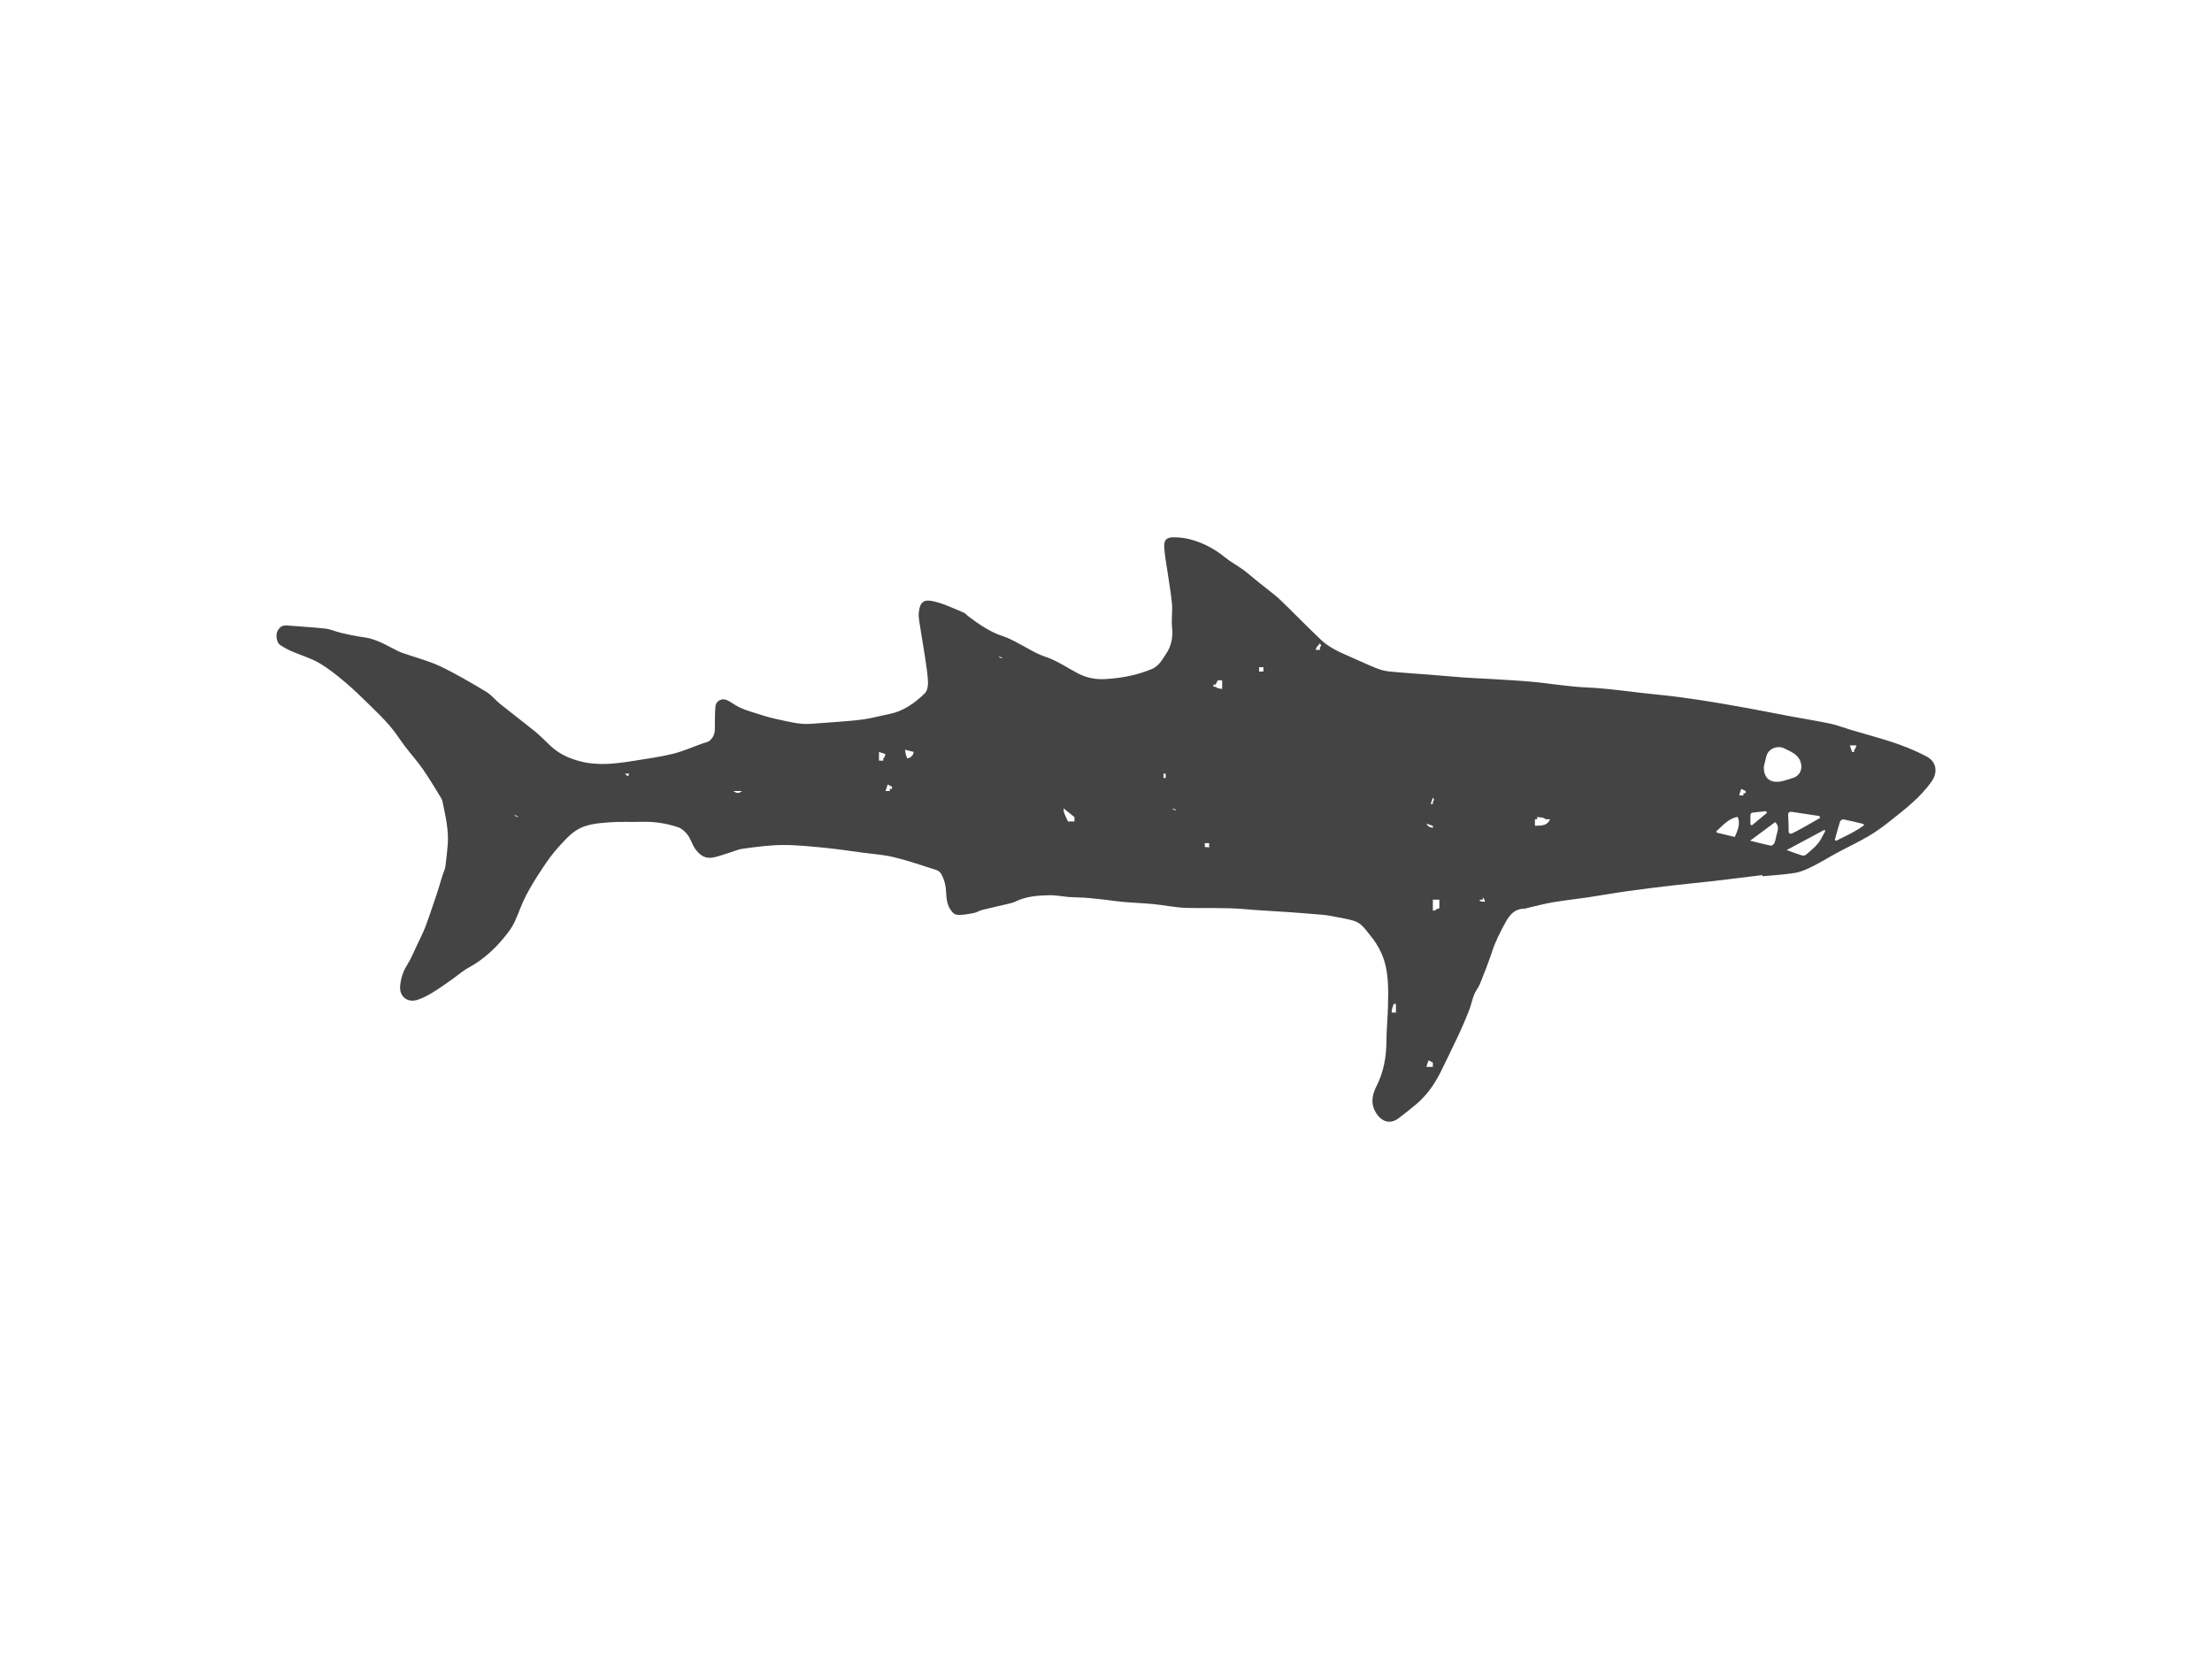
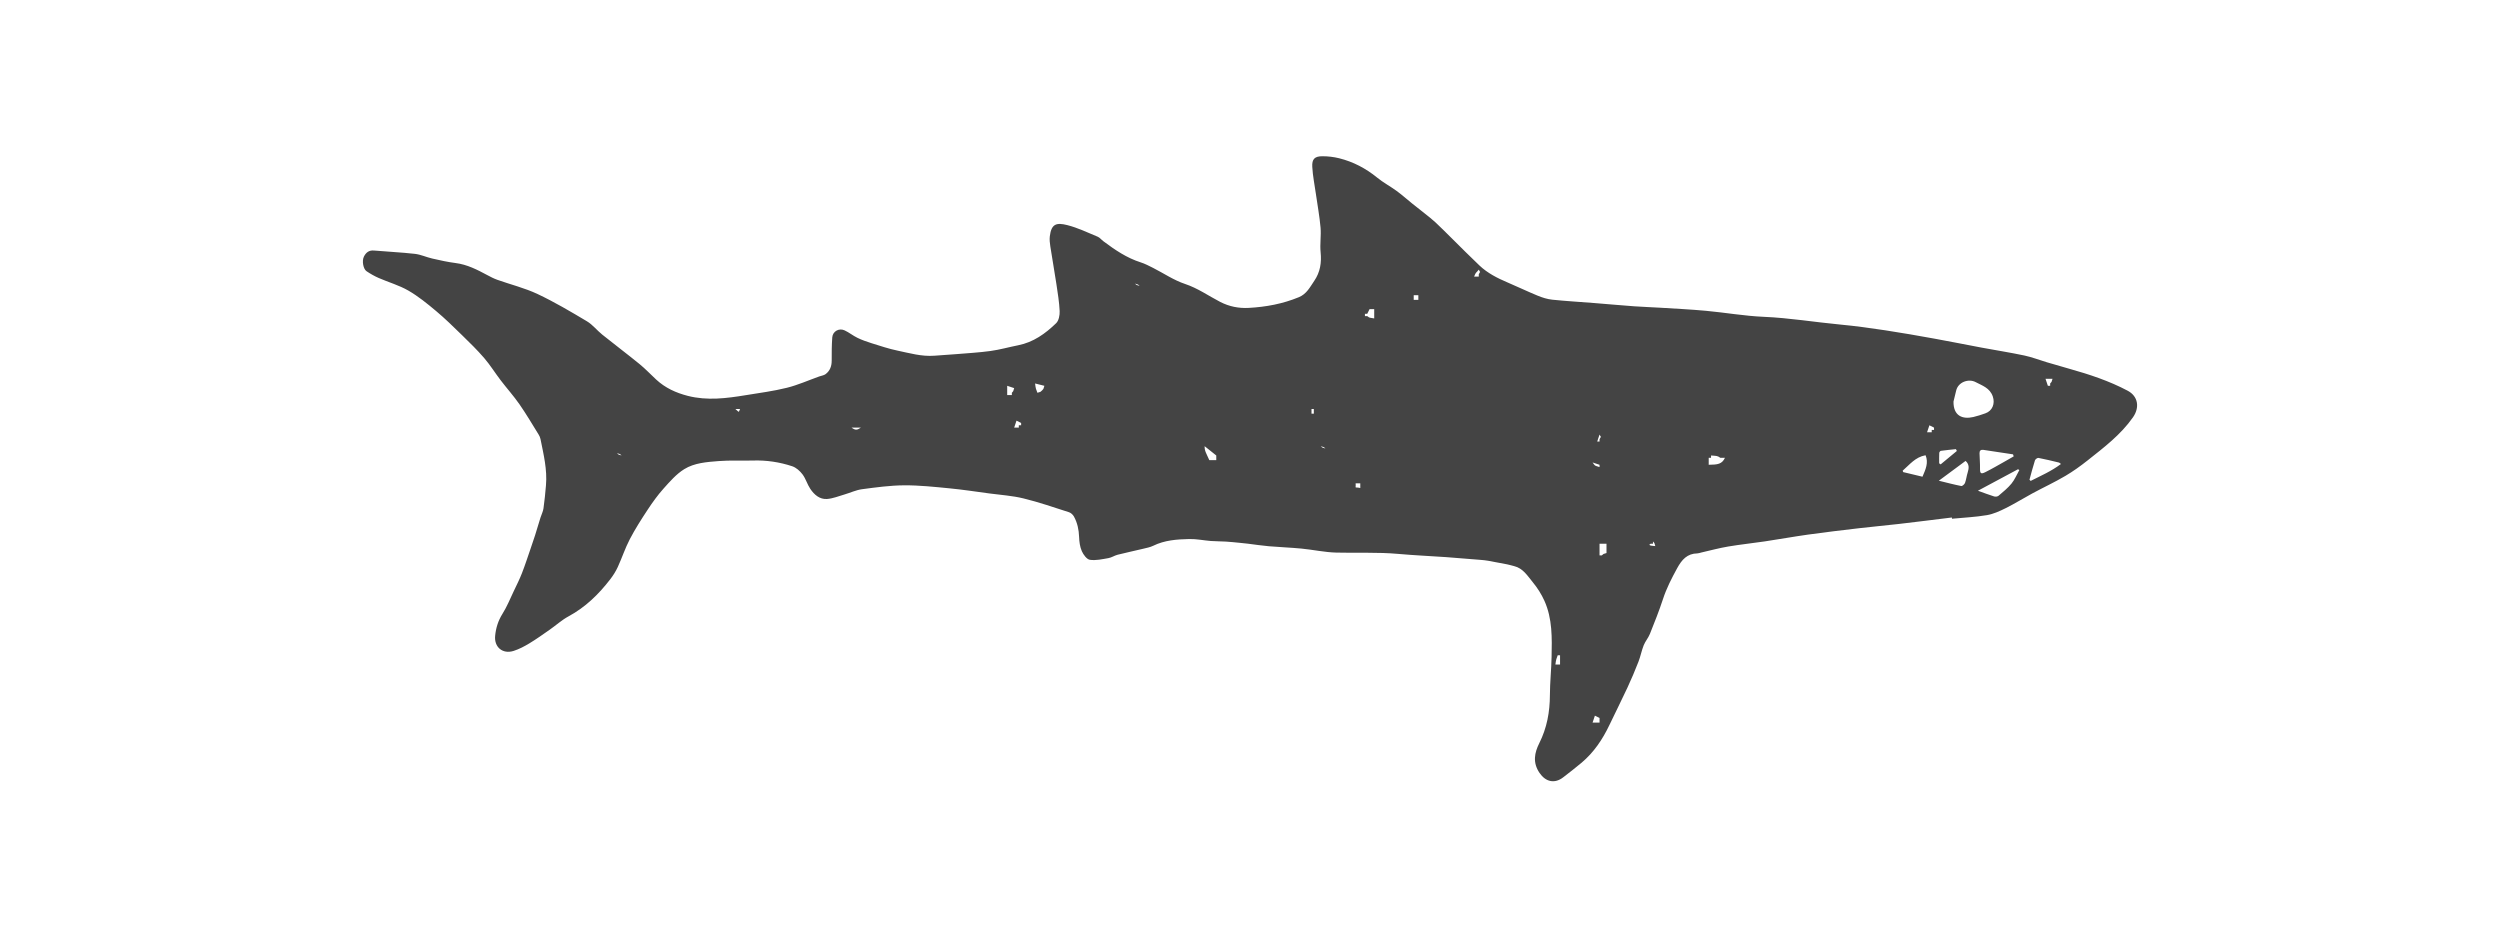
- <svg xmlns="http://www.w3.org/2000/svg" version="1.1" id="Layer_1" x="0px" y="0px" width="800px" height="600px" viewBox="0 0 800 600" enable-background="new 0 0 800 600" xml:space="preserve">
-   <path fill-rule="evenodd" clip-rule="evenodd" fill="#444444" d="M696.809,273.609c-6.209-3.294-12.886-5.5-19.651-7.398  c-2.583-0.725-5.16-1.475-7.733-2.241c-2.51-0.748-4.97-1.72-7.523-2.262c-4.779-1.013-9.611-1.766-14.418-2.662  c-5.333-0.997-10.652-2.078-15.993-3.041c-5.556-1.003-11.114-1.988-16.694-2.831c-5.051-0.763-10.118-1.462-15.203-1.941  c-8.631-0.813-17.189-2.246-25.883-2.617c-6.504-0.278-12.969-1.427-19.466-2.028c-5.183-0.479-10.384-0.729-15.579-1.054  c-2.906-0.183-5.816-0.259-8.72-0.472c-4.489-0.327-8.97-0.743-13.459-1.099c-4.755-0.378-9.521-0.646-14.265-1.138  c-1.666-0.172-3.341-0.703-4.902-1.341c-3.443-1.41-6.795-3.036-10.223-4.49c-3.44-1.461-6.752-3.137-9.485-5.72  c-3.14-2.969-6.175-6.052-9.252-9.084c-1.863-1.832-3.69-3.7-5.602-5.48c-1.188-1.109-2.489-2.098-3.758-3.118  c-1.4-1.129-2.831-2.222-4.231-3.351c-1.729-1.391-3.381-2.881-5.171-4.188c-2.146-1.566-4.529-2.827-6.58-4.501  c-3.833-3.129-8.089-5.363-12.859-6.552c-1.833-0.457-3.771-0.685-5.664-0.681c-2.62,0.004-3.585,0.934-3.43,3.611  c0.175,3.06,0.79,6.095,1.224,9.14c0.537,3.795,1.241,7.576,1.575,11.389c0.239,2.753-0.261,5.576,0.021,8.322  c0.365,3.544-0.153,6.769-2.161,9.699c-1.433,2.092-2.557,4.409-5.18,5.497c-5.449,2.257-11.142,3.312-16.969,3.626  c-3.363,0.18-6.586-0.436-9.693-2.048c-3.927-2.041-7.537-4.615-11.854-6.051c-3.79-1.26-7.212-3.608-10.819-5.436  c-1.36-0.689-2.733-1.404-4.18-1.864c-4.723-1.5-8.723-4.24-12.628-7.159c-0.658-0.491-1.199-1.22-1.925-1.52  c-3.381-1.396-6.723-3.02-10.241-3.911c-3.746-0.949-5.41-0.41-5.93,3.758c-0.14,1.121-0.005,2.302,0.17,3.43  c0.653,4.259,1.416,8.502,2.059,12.763c0.457,3.036,0.955,6.083,1.097,9.14c0.062,1.36-0.287,3.196-1.18,4.064  c-3.637,3.532-7.717,6.468-12.878,7.48c-3.112,0.611-6.183,1.495-9.316,1.926c-3.905,0.539-7.859,0.753-11.795,1.081  c-2.402,0.2-4.81,0.34-7.214,0.522c-4.274,0.323-8.351-0.872-12.449-1.726c-2.988-0.622-5.903-1.61-8.825-2.52  c-1.607-0.5-3.211-1.071-4.723-1.803c-1.509-0.729-2.841-1.829-4.361-2.532c-1.889-0.873-4.017,0.35-4.159,2.388  c-0.183,2.604-0.201,5.223-0.189,7.835c0.01,1.878-0.578,3.462-2.064,4.583c-0.581,0.437-1.421,0.525-2.14,0.782  c-3.646,1.302-7.217,2.908-10.956,3.837c-4.562,1.133-9.257,1.743-13.907,2.501c-6.512,1.061-13.017,1.917-19.587,0.234  c-4.007-1.025-7.629-2.682-10.68-5.496c-1.888-1.741-3.652-3.633-5.639-5.252c-4.154-3.389-8.444-6.609-12.623-9.967  c-1.784-1.435-3.244-3.354-5.177-4.505c-5.466-3.258-10.965-6.52-16.712-9.227c-4.33-2.037-9.07-3.196-13.606-4.806  c-1.179-0.419-2.303-1.011-3.41-1.604c-3.394-1.817-6.783-3.57-10.705-4.064c-2.657-0.334-5.286-0.932-7.901-1.528  c-1.965-0.447-3.858-1.351-5.837-1.575c-4.61-0.522-9.256-0.719-13.879-1.131c-1.723-0.153-2.718,0.752-3.383,2.072  c-0.712,1.414-0.223,4.171,0.881,4.917c1.308,0.883,2.703,1.675,4.148,2.305c3.323,1.452,6.888,2.453,10.001,4.249  c3.348,1.93,6.404,4.424,9.382,6.919c3.063,2.565,5.924,5.38,8.789,8.174c2.569,2.506,5.152,5.021,7.49,7.738  c2.025,2.354,3.674,5.028,5.564,7.504c2.087,2.733,4.399,5.306,6.361,8.124c2.312,3.323,4.361,6.83,6.5,10.271  c0.28,0.452,0.507,0.972,0.611,1.491c1.032,5.162,2.313,10.304,1.85,15.639c-0.227,2.612-0.472,5.228-0.843,7.821  c-0.15,1.054-0.681,2.046-1.004,3.078c-0.625,2.002-1.208,4.016-1.841,6.013c-0.475,1.503-0.989,2.989-1.504,4.479  c-0.962,2.779-1.865,5.585-2.933,8.324c-0.804,2.064-1.802,4.054-2.758,6.056c-1.236,2.589-2.313,5.285-3.833,7.698  c-1.461,2.32-2.208,4.767-2.473,7.405c-0.387,3.853,2.548,6.314,6.264,5.124c1.853-0.595,3.633-1.535,5.307-2.546  c2.38-1.44,4.65-3.067,6.935-4.661c2.107-1.468,4.039-3.244,6.279-4.454c5.758-3.106,10.284-7.525,14.203-12.641  c0.961-1.256,1.825-2.627,2.483-4.062c1.427-3.107,2.495-6.39,4.071-9.411c1.789-3.427,3.883-6.709,6.015-9.942  c1.641-2.486,3.391-4.938,5.374-7.149c2.14-2.388,4.33-4.928,7.004-6.585c3.465-2.153,7.703-2.43,11.729-2.747  c3.826-0.301,7.69-0.064,11.535-0.183c4.547-0.143,8.986,0.521,13.266,1.938c1.34,0.443,2.626,1.605,3.498,2.766  c1.1,1.467,1.597,3.373,2.631,4.902c1.319,1.949,3.159,3.583,5.646,3.403c1.982-0.146,3.921-0.952,5.864-1.517  c1.994-0.58,3.929-1.513,5.957-1.784c4.729-0.632,9.496-1.291,14.253-1.322c5.134-0.033,10.282,0.531,15.407,1.026  c4.476,0.433,8.927,1.118,13.386,1.718c3.857,0.516,7.784,0.761,11.548,1.68c5.206,1.271,10.295,3.032,15.404,4.669  c0.653,0.21,1.33,0.833,1.669,1.446c1.178,2.137,1.667,4.459,1.753,6.921c0.059,1.621,0.276,3.342,0.919,4.799  c0.524,1.195,1.681,2.776,2.739,2.93c2.021,0.296,4.188-0.213,6.263-0.57c1.062-0.18,2.026-0.865,3.083-1.134  c2.854-0.724,5.739-1.331,8.602-2.021c1.169-0.282,2.393-0.503,3.457-1.024c3.859-1.893,8.023-2.18,12.179-2.276  c2.438-0.057,4.884,0.473,7.333,0.664c1.674,0.131,3.359,0.094,5.037,0.198c1.578,0.097,3.15,0.271,4.726,0.423  c0.905,0.088,1.812,0.18,2.715,0.29c2.384,0.29,4.763,0.661,7.158,0.868c3.656,0.314,7.33,0.436,10.98,0.79  c3.933,0.382,7.838,1.25,11.771,1.353c7,0.183,14.01-0.184,21.012,0.448c5.362,0.484,10.746,0.71,16.117,1.086  c3.876,0.274,7.749,0.604,11.625,0.922c0.868,0.073,1.742,0.156,2.6,0.31c2.147,0.376,4.292,0.785,6.433,1.209  c0.795,0.156,1.574,0.406,2.365,0.597c3.04,0.737,4.551,3.322,6.324,5.465c1.551,1.874,2.903,4.005,3.906,6.223  c2.752,6.088,2.58,12.628,2.442,19.114c-0.088,4.263-0.554,8.523-0.566,12.783c-0.021,5.736-0.997,11.134-3.61,16.341  c-1.578,3.145-2.314,6.505,0.127,10.05c2.029,2.951,5.042,3.718,7.945,1.476c2.112-1.629,4.228-3.261,6.268-4.98  c4.132-3.483,7.072-7.868,9.381-12.712c2.024-4.244,4.143-8.445,6.124-12.708c1.33-2.862,2.562-5.771,3.706-8.712  c0.707-1.809,1.057-3.755,1.771-5.559c0.538-1.347,1.559-2.502,2.1-3.849c1.564-3.909,3.134-7.828,4.438-11.827  c1.199-3.669,2.94-7.021,4.779-10.389c1.575-2.882,3.379-4.971,6.873-5.021c0.43-0.006,0.854-0.199,1.285-0.296  c3.034-0.688,6.045-1.508,9.109-2.026c4.102-0.696,8.249-1.115,12.367-1.731c4.876-0.73,9.73-1.615,14.611-2.295  c5.758-0.804,11.531-1.492,17.303-2.167c4.464-0.523,8.945-0.916,13.41-1.436c5.985-0.693,11.964-1.454,17.941-2.185  c0.017,0.14,0.032,0.279,0.049,0.419c3.933-0.379,7.899-0.559,11.786-1.215c2.204-0.371,4.36-1.36,6.387-2.371  c3.072-1.529,5.991-3.362,9.016-4.991c3.709-1.994,7.545-3.774,11.165-5.913c2.6-1.535,5.067-3.298,7.465-5.201  c5.58-4.428,11.255-8.705,15.383-14.609C700.916,279.3,700.384,275.507,696.809,273.609z M185.923,294.727  c1.445,0.508,0.711,0.057,1.566,0.787C186.04,295.008,186.778,295.459,185.923,294.727z M225.981,279.803c0.523,0,1.047,0,1.574,0  C226.974,281.262,227.22,280.779,225.981,279.803z M265.259,286.088c1.051,0,2.098,0,3.145,0  C267.13,286.977,266.544,287.023,265.259,286.088z M319.466,275.088c-0.523,0-1.051,0-1.574,0c0-1.045,0-2.092,0-3.141  c0.785,0.264,1.574,0.527,2.359,0.785c-0.512,1.447-0.059,0.713-0.785,1.572C319.466,274.564,319.466,274.828,319.466,275.088z   M322.603,285.303c-0.258,0-0.52,0-0.785,0c0,0.262,0,0.525,0,0.785c-0.516,0-1.043,0-1.566,0c0.262-0.785,0.523-1.572,0.785-2.357  c0.527,0.264,1.047,0.521,1.566,0.785C322.603,284.779,322.603,285.039,322.603,285.303z M329.673,273.52  c-0.855,0.727-0.102,0.295-1.566,0.785c-0.449-1.199-0.582-1.297-0.785-3.143c1.043,0.262,2.094,0.525,3.141,0.785  C329.954,273.395,330.407,272.662,329.673,273.52z M361.099,237.381c1.445,0.508,0.711,0.061,1.57,0.787  C361.224,237.662,361.958,238.113,361.099,237.381z M388.595,297.084c-0.789,0-1.57,0-2.355,0c-1.062-2.396-1.625-3.09-1.578-4.711  c1.316,1.045,2.621,2.094,3.934,3.141C388.595,296.035,388.595,296.559,388.595,297.084z M421.587,281.375c-0.262,0-0.527,0-0.785,0  c0-0.525,0-1.049,0-1.572c0.258,0,0.523,0,0.785,0C421.587,280.326,421.587,280.85,421.587,281.375z M423.942,292.373  c1.449,0.506,0.715,0.053,1.57,0.781C424.063,292.646,424.798,293.102,423.942,292.373z M437.298,306.51  c-2.176-0.469-1.426,0.443-1.574-1.568c0.523,0,1.047,0,1.574,0C437.298,305.465,437.298,305.99,437.298,306.51z M442.009,249.164  c-1.672-0.285-1.48-0.104-2.359-0.783c-0.258,0-0.516,0-0.781,0c0-0.262,0-0.525,0-0.785c0.266,0,0.523,0,0.781,0  c0.266-0.523,0.527-1.045,0.785-1.568c0.527,0,1.051,0,1.574,0C442.009,247.072,442.009,248.119,442.009,249.164z M456.935,242.879  c-0.523,0-1.047,0-1.57,0c0-0.521,0-1.045,0-1.568c0.523,0,1.047,0,1.57,0C456.935,241.834,456.935,242.357,456.935,242.879z   M477.364,234.24c0,0.264,0,0.523,0,0.787c-0.527,0-1.051,0-1.578,0c0.684-1.754,0.672-1.121,1.578-2.355  C478.024,233.994,477.95,232.939,477.364,234.24z M504.856,366.213c-0.527,0-1.047,0-1.574,0c0.23-1.832,0.352-1.949,0.785-3.145  c0.262,0,0.527,0,0.789,0C504.856,364.119,504.856,365.164,504.856,366.213z M518.208,288.441c0.66,1.328,0.59,0.275,0,1.572  c0,0.264,0,0.523,0,0.787c-0.258,0-0.523,0-0.785,0C517.685,290.014,517.95,289.229,518.208,288.441z M518.208,298.656  c0,0.264,0,0.523,0,0.787c-1.871-0.635-1.352-0.256-2.355-1.572C516.638,298.135,517.423,298.395,518.208,298.656z M518.208,385.854  c-0.785,0-1.57,0-2.355,0c0.262-0.785,0.52-1.572,0.785-2.359c0.523,0.264,1.047,0.527,1.57,0.787  C518.208,384.803,518.208,385.326,518.208,385.854z M520.563,328.504c-1.449,0.508-0.711,0.061-1.566,0.789  c-0.266,0-0.527,0-0.789,0c0-1.312,0-2.621,0-3.926c0.789,0,1.57,0,2.355,0C520.563,326.412,520.563,327.459,520.563,328.504z   M535.489,325.367c0.266,0,0.523,0,0.785,0c0-0.264,0-0.525,0-0.787c0.73,0.857,0.297,0.104,0.789,1.57  C537.063,326.15,534.009,326.043,535.489,325.367z M555.13,298.656c0-0.785,0-1.572,0-2.357c0.262,0,0.52,0,0.785,0  c0-0.264,0-0.527,0-0.785c1.844,0.145,2.203,0.07,3.141,0.785c0.523,0,1.047,0,1.57,0  C559.599,298.457,558.188,298.611,555.13,298.656z M627.42,302.694c-2.14-0.514-4.333-1.037-6.526-1.562  c-0.06-0.158-0.115-0.317-0.175-0.478c2.336-2.008,4.244-4.597,7.747-5.223C629.517,297.969,628.495,300.192,627.42,302.694z   M631.325,286.871c-0.258,0-0.523,0-0.781,0c0,0.262,0,0.525,0,0.789c-0.527,0-1.051,0-1.574,0c0.266-0.789,0.523-1.572,0.789-2.357  c0.52,0.262,1.043,0.525,1.566,0.785C631.325,286.352,631.325,286.611,631.325,286.871z M658.267,295.817  c-0.997,0.572-1.986,1.152-2.991,1.712c-2.188,1.223-4.353,2.502-6.594,3.62c-1.54,0.77-1.842,0.425-1.807-1.348  c0.029-1.678-0.123-3.357-0.166-5.035c-0.024-0.903,0.44-1.282,1.346-1.145c3.328,0.508,6.656,1.005,9.986,1.508  C658.116,295.357,658.191,295.588,658.267,295.817z M633.089,294.644c0.014-0.252,0.319-0.672,0.534-0.701  c1.696-0.233,3.4-0.396,5.105-0.575c0.104,0.204,0.212,0.408,0.319,0.615c-1.828,1.514-3.655,3.027-5.486,4.543  c-0.164-0.124-0.33-0.244-0.497-0.365C633.064,296.989,633.032,295.814,633.089,294.644z M642.698,301.294  c-0.368,1.143-0.476,2.371-0.89,3.489c-0.172,0.468-0.914,1.123-1.274,1.054c-2.436-0.474-4.841-1.118-7.585-1.788  c3.247-2.405,6.145-4.552,9.045-6.701C643.278,298.454,643.174,299.808,642.698,301.294z M637.911,277.272  c0.296-1.215,0.61-2.426,0.887-3.646c0.68-3.014,4.252-4.15,6.551-2.947c2.284,1.197,4.854,1.99,5.846,4.867  c0.831,2.406-0.107,4.882-2.519,5.72c-1.338,0.467-2.688,0.924-4.066,1.241C640.9,283.362,637.836,282.083,637.911,277.272z   M657.522,305.02c-1.259,1.54-2.853,2.816-4.379,4.118c-0.331,0.282-1.046,0.365-1.486,0.229c-1.707-0.524-3.376-1.175-5.486-1.931  c4.696-2.516,9.126-4.892,13.556-7.267c0.15,0.091,0.304,0.18,0.454,0.269C659.312,301.979,658.624,303.67,657.522,305.02z   M671.392,269.59c-0.508,1.451-0.055,0.713-0.793,1.572c0,0.262,0,0.525,0,0.785c-0.254,0-0.516,0-0.781,0  c-0.262-0.785-0.52-1.572-0.785-2.357C669.817,269.59,670.599,269.59,671.392,269.59z M664.008,304.113  c-0.134-0.131-0.269-0.266-0.405-0.4c0.604-2.188,1.166-4.388,1.854-6.55c0.121-0.381,0.839-0.895,1.183-0.83  c2.339,0.446,4.647,1.026,6.962,1.578c0.143,0.032,0.255,0.183,0.65,0.479C671.005,300.833,667.451,302.372,664.008,304.113z" />
+ <svg xmlns="http://www.w3.org/2000/svg" version="1.1" id="Layer_1" x="0px" y="0px" width="800px" height="300px" viewBox="0 150 800 300" enable-background="new 0 150 800 300" xml:space="preserve">
+   <path fill="#444444" d="M680.852,275.029c-5.875-3.117-12.193-5.206-18.594-7.001c-2.443-0.687-4.883-1.394-7.316-2.121  c-2.373-0.708-4.703-1.625-7.119-2.14c-4.523-0.958-9.098-1.671-13.643-2.518c-5.047-0.945-10.08-1.967-15.135-2.879  c-5.258-0.948-10.518-1.88-15.797-2.677c-4.779-0.724-9.574-1.384-14.385-1.837c-8.168-0.77-16.266-2.127-24.492-2.476  c-6.155-0.264-12.272-1.35-18.419-1.919c-4.904-0.455-9.826-0.689-14.742-0.996c-2.75-0.174-5.505-0.248-8.251-0.449  c-4.248-0.308-8.487-0.702-12.736-1.039c-4.499-0.356-9.008-0.613-13.497-1.077c-1.577-0.162-3.162-0.665-4.639-1.27  c-3.259-1.332-6.43-2.873-9.676-4.248c-3.254-1.381-6.388-2.968-8.974-5.413c-2.971-2.808-5.843-5.726-8.754-8.596  c-1.763-1.732-3.492-3.5-5.302-5.186c-1.124-1.048-2.354-1.987-3.557-2.952c-1.324-1.068-2.678-2.1-4.003-3.167  c-1.637-1.319-3.2-2.726-4.894-3.966c-2.03-1.481-4.285-2.672-6.225-4.257c-3.628-2.963-7.654-5.075-12.168-6.203  c-1.735-0.43-3.57-0.646-5.359-0.643c-2.48,0.004-3.394,0.884-3.246,3.417c0.164,2.894,0.747,5.768,1.157,8.646  c0.51,3.596,1.175,7.171,1.492,10.779c0.225,2.604-0.248,5.277,0.019,7.875c0.347,3.353-0.145,6.405-2.046,9.178  c-1.355,1.979-2.419,4.173-4.9,5.2c-5.156,2.136-10.543,3.134-16.056,3.432c-3.183,0.17-6.233-0.413-9.173-1.937  c-3.715-1.93-7.131-4.366-11.216-5.726c-3.586-1.191-6.824-3.414-10.237-5.146c-1.286-0.65-2.585-1.326-3.955-1.764  c-4.47-1.417-8.255-4.012-11.949-6.771c-0.623-0.467-1.134-1.156-1.821-1.442c-3.201-1.319-6.362-2.854-9.69-3.7  c-3.545-0.896-5.12-0.388-5.613,3.558c-0.131,1.06-0.004,2.178,0.162,3.247c0.617,4.027,1.34,8.042,1.948,12.075  c0.433,2.873,0.904,5.756,1.039,8.648c0.058,1.286-0.272,3.024-1.116,3.846c-3.442,3.343-7.303,6.12-12.187,7.079  c-2.945,0.578-5.85,1.414-8.815,1.822c-3.695,0.51-7.438,0.713-11.162,1.022c-2.272,0.19-4.55,0.321-6.825,0.493  c-4.044,0.306-7.902-0.823-11.78-1.633c-2.827-0.588-5.585-1.521-8.351-2.383c-1.52-0.474-3.039-1.014-4.469-1.707  c-1.427-0.69-2.688-1.729-4.127-2.396c-1.787-0.826-3.801,0.33-3.935,2.258c-0.174,2.464-0.19,4.945-0.18,7.414  c0.01,1.777-0.546,3.277-1.953,4.337c-0.549,0.415-1.344,0.497-2.024,0.741c-3.45,1.232-6.829,2.75-10.367,3.629  c-4.316,1.072-8.759,1.65-13.16,2.367c-6.162,1.005-12.317,1.814-18.534,0.223c-3.792-0.969-7.219-2.538-10.105-5.202  c-1.788-1.646-3.457-3.438-5.336-4.969c-3.93-3.206-7.991-6.254-11.943-9.431c-1.689-1.359-3.072-3.174-4.899-4.264  c-5.172-3.081-10.377-6.169-15.813-8.73c-4.097-1.929-8.582-3.024-12.874-4.549c-1.118-0.396-2.181-0.955-3.227-1.515  c-3.212-1.723-6.421-3.381-10.133-3.848c-2.513-0.317-4.998-0.882-7.474-1.444c-1.859-0.425-3.653-1.279-5.523-1.492  c-4.363-0.494-8.759-0.68-13.133-1.07c-1.629-0.144-2.574,0.713-3.2,1.961c-0.673,1.336-0.211,3.948,0.832,4.652  c1.241,0.837,2.558,1.585,3.926,2.182c3.146,1.375,6.516,2.32,9.463,4.021c3.17,1.825,6.06,4.186,8.877,6.547  c2.901,2.426,5.608,5.091,8.317,7.734c2.43,2.37,4.875,4.75,7.088,7.321c1.917,2.229,3.477,4.758,5.266,7.101  c1.973,2.586,4.162,5.021,6.018,7.687c2.188,3.145,4.128,6.463,6.15,9.72c0.264,0.427,0.479,0.918,0.578,1.41  c0.977,4.885,2.19,9.75,1.75,14.8c-0.215,2.467-0.445,4.945-0.798,7.398c-0.14,0.999-0.643,1.936-0.95,2.912  c-0.592,1.894-1.141,3.8-1.741,5.691c-0.45,1.422-0.937,2.825-1.425,4.234c-0.908,2.635-1.764,5.285-2.774,7.88  c-0.76,1.953-1.707,3.833-2.609,5.73c-1.17,2.448-2.189,5.001-3.626,7.282c-1.383,2.196-2.091,4.51-2.34,7.007  c-0.369,3.649,2.409,5.978,5.926,4.851c1.753-0.563,3.438-1.453,5.021-2.409c2.252-1.362,4.401-2.901,6.562-4.41  c1.995-1.39,3.822-3.071,5.943-4.217c5.449-2.939,9.731-7.118,13.439-11.962c0.909-1.188,1.726-2.484,2.35-3.842  c1.349-2.94,2.361-6.046,3.851-8.903c1.693-3.247,3.675-6.352,5.692-9.406c1.553-2.354,3.208-4.673,5.085-6.771  c2.025-2.256,4.098-4.661,6.627-6.228c3.279-2.038,7.29-2.3,11.099-2.6c3.621-0.285,7.276-0.06,10.915-0.172  c4.302-0.136,8.502,0.493,12.552,1.833c1.269,0.42,2.486,1.52,3.31,2.618c1.041,1.388,1.511,3.189,2.49,4.638  c1.248,1.845,2.989,3.392,5.343,3.219c1.875-0.139,3.71-0.9,5.547-1.433c1.888-0.55,3.719-1.435,5.637-1.692  c4.475-0.595,8.986-1.216,13.487-1.247c4.857-0.032,9.729,0.499,14.579,0.971c4.236,0.41,8.447,1.056,12.667,1.625  c3.65,0.487,7.366,0.721,10.927,1.589c4.926,1.2,9.742,2.873,14.577,4.421c0.618,0.198,1.258,0.788,1.579,1.367  c1.114,2.021,1.577,4.215,1.659,6.545c0.055,1.536,0.261,3.164,0.869,4.544c0.497,1.128,1.59,2.627,2.592,2.773  c1.912,0.277,3.962-0.201,5.926-0.54c1.005-0.173,1.918-0.817,2.917-1.075c2.702-0.682,5.432-1.257,8.141-1.909  c1.106-0.271,2.264-0.479,3.271-0.969c3.65-1.793,7.591-2.065,11.523-2.154c2.307-0.057,4.621,0.447,6.939,0.629  c1.583,0.121,3.179,0.085,4.767,0.188c1.493,0.087,2.979,0.254,4.471,0.397c0.856,0.081,1.714,0.173,2.569,0.273  c2.256,0.277,4.507,0.627,6.773,0.822c3.46,0.299,6.937,0.414,10.39,0.746c3.721,0.362,7.417,1.184,11.137,1.283  c6.626,0.175,13.259-0.175,19.884,0.424c5.074,0.456,10.168,0.671,15.251,1.025c3.666,0.263,7.332,0.572,11.001,0.877  c0.82,0.064,1.646,0.146,2.459,0.288c2.032,0.356,4.06,0.745,6.087,1.146c0.752,0.148,1.488,0.385,2.239,0.566  c2.876,0.697,4.307,3.143,5.982,5.17c1.467,1.775,2.747,3.791,3.696,5.891c2.604,5.758,2.442,11.948,2.311,18.085  c-0.083,4.034-0.523,8.065-0.536,12.096c-0.019,5.429-0.942,10.534-3.416,15.462c-1.491,2.978-2.188,6.156,0.121,9.511  c1.919,2.793,4.771,3.518,7.517,1.396c2.001-1.541,4.003-3.085,5.932-4.711c3.91-3.297,6.694-7.444,8.878-12.03  c1.915-4.014,3.92-7.989,5.795-12.022c1.258-2.708,2.425-5.461,3.506-8.243c0.67-1.713,1.001-3.555,1.676-5.26  c0.509-1.277,1.477-2.368,1.988-3.646c1.479-3.699,2.964-7.407,4.199-11.188c1.135-3.473,2.781-6.643,4.521-9.832  c1.49-2.728,3.198-4.705,6.504-4.752c0.406-0.006,0.809-0.188,1.216-0.276c2.871-0.655,5.72-1.431,8.618-1.92  c3.882-0.657,7.807-1.056,11.704-1.638c4.613-0.689,9.207-1.526,13.826-2.173c5.447-0.76,10.912-1.412,16.373-2.049  c4.223-0.497,8.463-0.868,12.689-1.358c5.664-0.656,11.32-1.376,16.977-2.069c0.016,0.133,0.029,0.267,0.047,0.396  c3.721-0.357,7.471-0.525,11.152-1.148c2.084-0.349,4.123-1.287,6.043-2.243c2.908-1.446,5.67-3.18,8.529-4.721  c3.51-1.893,7.139-3.574,10.566-5.599c2.459-1.452,4.793-3.12,7.062-4.92c5.281-4.19,10.65-8.237,14.557-13.824  C684.738,280.413,684.236,276.823,680.852,275.029z M197.429,295.01c1.368,0.481,0.673,0.055,1.481,0.746  C197.539,295.275,198.237,295.703,197.429,295.01z M235.333,280.89c0.495,0,0.991,0,1.49,0  C236.273,282.27,236.506,281.812,235.333,280.89z M272.5,286.837c0.995,0,1.986,0,2.976,0  C274.27,287.677,273.716,287.722,272.5,286.837z M323.792,276.427c-0.494,0-0.994,0-1.489,0c0-0.988,0-1.978,0-2.971  c0.743,0.249,1.489,0.5,2.232,0.741c-0.484,1.37-0.055,0.674-0.743,1.488C323.792,275.932,323.792,276.182,323.792,276.427z   M326.761,286.093c-0.244,0-0.492,0-0.743,0c0,0.249,0,0.497,0,0.744c-0.489,0-0.986,0-1.482,0c0.248-0.744,0.496-1.489,0.743-2.231  c0.499,0.249,0.99,0.493,1.481,0.742C326.761,285.597,326.761,285.844,326.761,286.093z M333.452,274.944  c-0.808,0.688-0.097,0.28-1.482,0.742c-0.424-1.135-0.55-1.227-0.742-2.974c0.986,0.248,1.98,0.496,2.972,0.743  C333.717,274.826,334.146,274.132,333.452,274.944z M363.188,240.749c1.368,0.48,0.674,0.056,1.486,0.743  C363.307,241.013,364.001,241.441,363.188,240.749z M389.206,297.24c-0.747,0-1.485,0-2.228,0c-1.006-2.266-1.538-2.923-1.494-4.457  c1.245,0.989,2.481,1.98,3.723,2.972C389.206,296.248,389.206,296.744,389.206,297.24z M420.425,282.376c-0.249,0-0.5,0-0.744,0  c0-0.496,0-0.993,0-1.486c0.244,0,0.495,0,0.744,0C420.425,281.384,420.425,281.88,420.425,282.376z M422.652,292.784  c1.371,0.478,0.678,0.049,1.487,0.738C422.768,293.042,423.463,293.474,422.652,292.784z M435.292,306.16  c-2.06-0.441-1.352,0.417-1.49-1.484c0.495,0,0.991,0,1.49,0C435.292,305.171,435.292,305.668,435.292,306.16z M439.749,251.897  c-1.582-0.271-1.401-0.098-2.232-0.743c-0.246,0-0.487,0-0.739,0c0-0.245,0-0.497,0-0.74c0.252,0,0.493,0,0.739,0  c0.251-0.495,0.499-0.99,0.741-1.485c0.5,0,0.995,0,1.491,0C439.749,249.918,439.749,250.91,439.749,251.897z M453.87,245.95  c-0.493,0-0.989,0-1.483,0c0-0.493,0-0.988,0-1.482c0.494,0,0.99,0,1.483,0C453.87,244.961,453.87,245.456,453.87,245.95z   M473.203,237.774c0,0.252,0,0.495,0,0.746c-0.499,0-0.994,0-1.493,0c0.647-1.66,0.636-1.062,1.493-2.23  C473.827,237.543,473.759,236.545,473.203,237.774z M499.217,362.652c-0.498,0-0.992,0-1.489,0c0.219-1.734,0.333-1.843,0.744-2.975  c0.247,0,0.498,0,0.745,0C499.217,360.672,499.217,361.66,499.217,362.652z M511.852,289.062c0.624,1.256,0.559,0.26,0,1.489  c0,0.249,0,0.494,0,0.743c-0.244,0-0.495,0-0.744,0C511.356,290.552,511.607,289.808,511.852,289.062z M511.852,298.729  c0,0.25,0,0.495,0,0.745c-1.771-0.601-1.279-0.242-2.229-1.488C510.366,298.235,511.107,298.482,511.852,298.729z M511.852,381.237  c-0.744,0-1.485,0-2.229,0c0.249-0.741,0.492-1.484,0.743-2.23c0.496,0.248,0.99,0.498,1.485,0.746  C511.852,380.243,511.852,380.74,511.852,381.237z M514.079,326.972c-1.371,0.48-0.673,0.059-1.481,0.745c-0.251,0-0.5,0-0.746,0  c0-1.24,0-2.477,0-3.715c0.746,0,1.485,0,2.228,0C514.079,324.991,514.079,325.982,514.079,326.972z M528.202,324.002  c0.253,0,0.496,0,0.745,0c0-0.25,0-0.493,0-0.743c0.69,0.813,0.281,0.097,0.745,1.484  C529.692,324.743,526.804,324.645,528.202,324.002z M546.789,298.729c0-0.743,0-1.488,0-2.23c0.248,0,0.491,0,0.742,0  c0-0.25,0-0.499,0-0.743c1.746,0.136,2.085,0.066,2.973,0.743c0.495,0,0.99,0,1.485,0  C551.017,298.54,549.682,298.686,546.789,298.729z M615.193,302.549c-2.025-0.485-4.102-0.98-6.176-1.478  c-0.057-0.148-0.107-0.301-0.164-0.452c2.209-1.9,4.014-4.35,7.328-4.942C617.178,298.079,616.211,300.182,615.193,302.549z   M618.889,287.577c-0.244,0-0.496,0-0.738,0c0,0.248,0,0.496,0,0.747c-0.5,0-0.996,0-1.49,0c0.252-0.747,0.494-1.487,0.746-2.231  c0.492,0.249,0.986,0.497,1.482,0.744C618.889,287.086,618.889,287.332,618.889,287.577z M644.383,296.042  c-0.945,0.541-1.881,1.089-2.83,1.62c-2.07,1.157-4.121,2.368-6.242,3.425c-1.455,0.729-1.742,0.402-1.707-1.275  c0.027-1.587-0.119-3.177-0.158-4.764c-0.023-0.855,0.416-1.214,1.273-1.084c3.148,0.481,6.299,0.95,9.449,1.427  C644.238,295.606,644.311,295.826,644.383,296.042z M620.559,294.933c0.014-0.239,0.301-0.637,0.504-0.664  c1.605-0.221,3.217-0.375,4.83-0.544c0.102,0.193,0.201,0.386,0.303,0.581c-1.729,1.434-3.461,2.865-5.193,4.299  c-0.152-0.116-0.311-0.229-0.469-0.344C620.535,297.151,620.504,296.04,620.559,294.933z M629.65,301.225  c-0.348,1.081-0.453,2.242-0.844,3.303c-0.162,0.44-0.863,1.061-1.203,0.998c-2.309-0.451-4.582-1.062-7.18-1.695  c3.072-2.274,5.814-4.305,8.559-6.339C630.199,298.537,630.1,299.819,629.65,301.225z M625.121,278.493  c0.279-1.149,0.576-2.293,0.838-3.449c0.645-2.852,4.023-3.926,6.199-2.79c2.162,1.133,4.594,1.884,5.533,4.606  c0.787,2.277-0.104,4.62-2.387,5.413c-1.266,0.441-2.541,0.874-3.844,1.174C627.949,284.256,625.049,283.046,625.121,278.493z   M643.676,304.753c-1.191,1.452-2.699,2.661-4.143,3.896c-0.314,0.263-0.988,0.343-1.404,0.215  c-1.615-0.499-3.195-1.115-5.193-1.829c4.443-2.381,8.635-4.627,12.826-6.876c0.145,0.087,0.289,0.172,0.43,0.255  C645.369,301.872,644.721,303.472,643.676,304.753z M656.801,271.225c-0.48,1.374-0.053,0.676-0.75,1.487c0,0.248,0,0.496,0,0.743  c-0.24,0-0.49,0-0.736,0c-0.25-0.743-0.494-1.488-0.746-2.23C655.312,271.225,656.051,271.225,656.801,271.225z M649.816,303.892  c-0.129-0.121-0.256-0.251-0.383-0.379c0.57-2.069,1.102-4.151,1.754-6.197c0.111-0.361,0.793-0.847,1.117-0.785  c2.215,0.422,4.396,0.971,6.586,1.493c0.139,0.03,0.242,0.174,0.617,0.454C656.436,300.788,653.072,302.244,649.816,303.892z" />
</svg>
